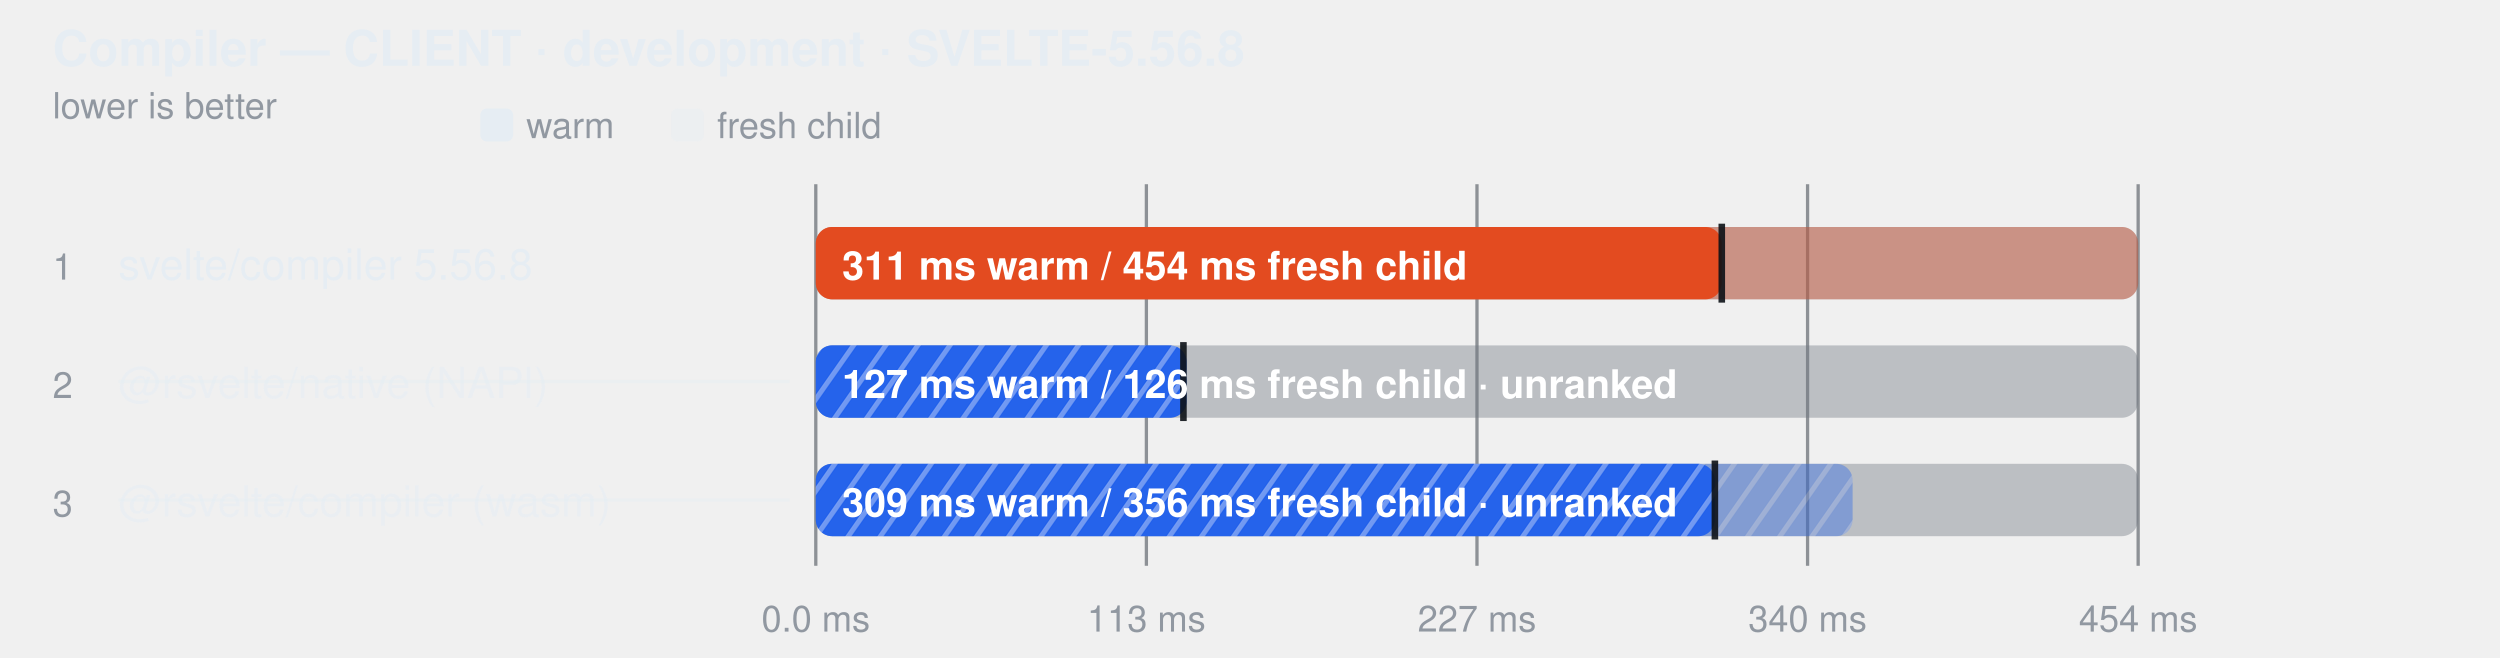
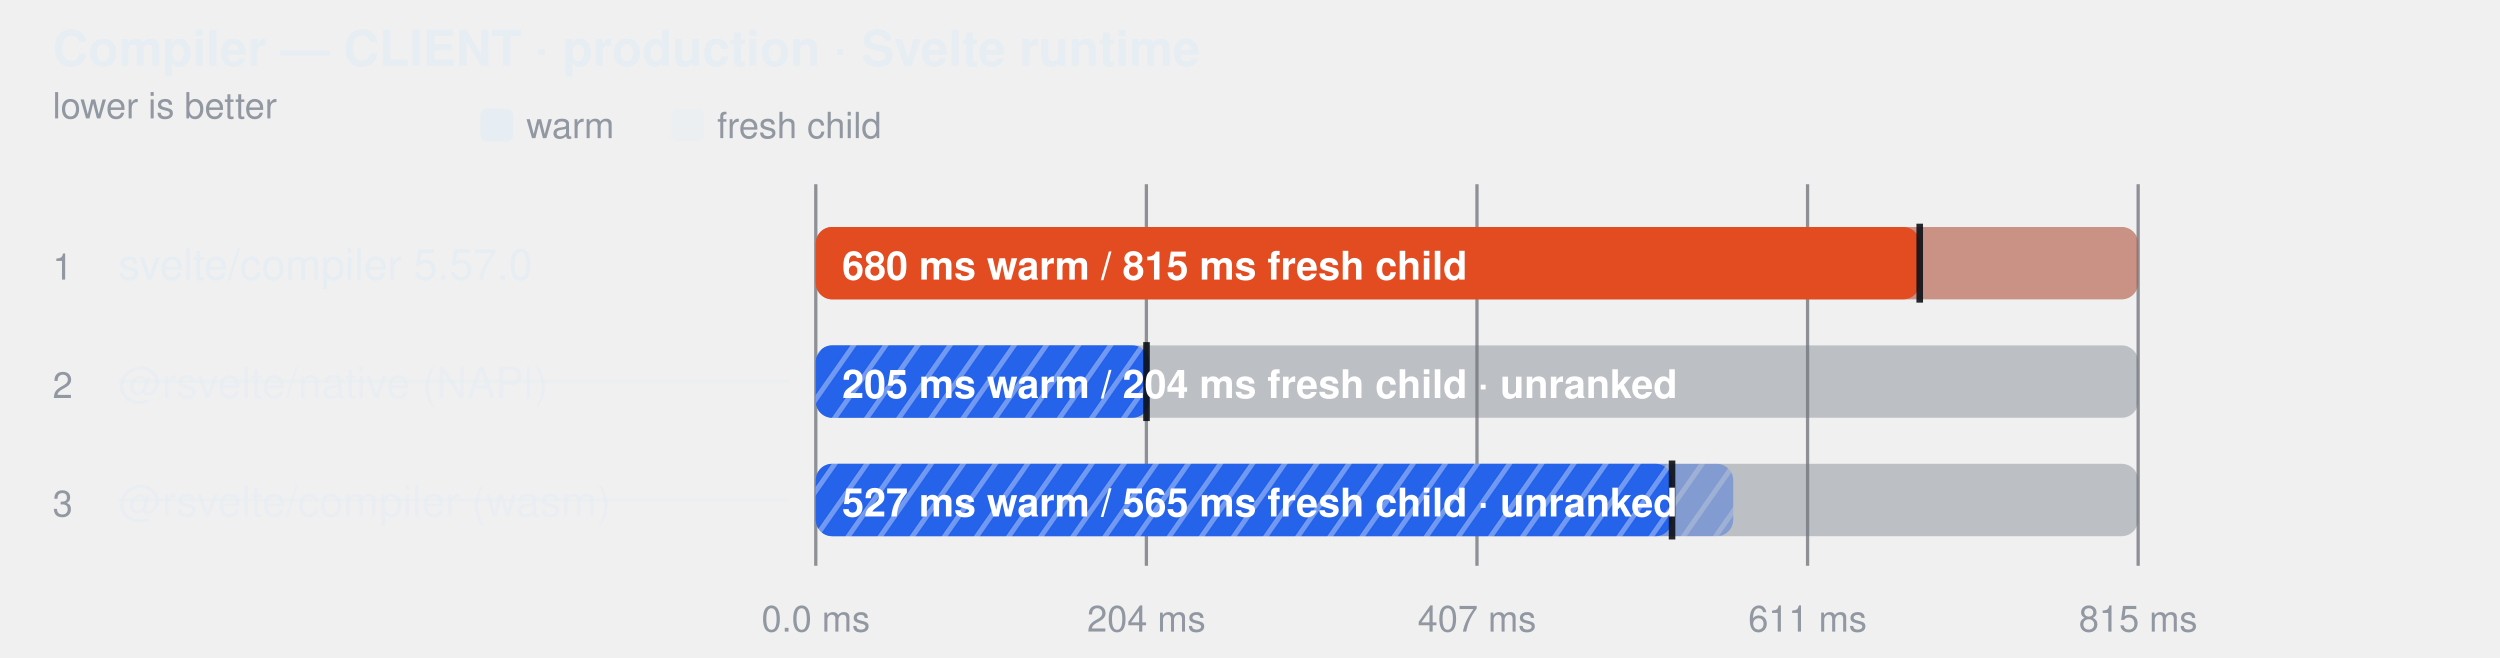
- <svg xmlns="http://www.w3.org/2000/svg" width="760" height="200" viewBox="0 0 760 200" role="img" aria-label="Compiler — CLIENT · development · SVELTE-5.56.8">
+ <svg xmlns="http://www.w3.org/2000/svg" width="760" height="200" viewBox="0 0 760 200" role="img" aria-label="Compiler — CLIENT · production · Svelte runtime">
  <style>
    text { font-family: -apple-system, BlinkMacSystemFont, "Segoe UI", Helvetica, Arial, sans-serif; }
  </style>
  <defs>
    <pattern id="hatch-1" width="8" height="8" patternUnits="userSpaceOnUse" patternTransform="rotate(35)">
      <rect width="8" height="8" fill="#2563eb" />
      <line x1="0" y1="0" x2="0" y2="8" stroke="#fff" stroke-width="3" opacity="0.35" />
    </pattern>
    <pattern id="hatch-2" width="8" height="8" patternUnits="userSpaceOnUse" patternTransform="rotate(35)">
      <rect width="8" height="8" fill="#2563eb" />
      <line x1="0" y1="0" x2="0" y2="8" stroke="#fff" stroke-width="3" opacity="0.35" />
    </pattern>
  </defs>
-   <text fill="#e6edf3" x="16" y="20" font-size="15" font-weight="600">Compiler — CLIENT · development · SVELTE-5.56.8</text>
+   <text fill="#e6edf3" x="16" y="20" font-size="15" font-weight="600">Compiler — CLIENT · production · Svelte runtime</text>
  <text fill="#9198a1" x="16" y="36" font-size="11">lower is better</text>
  <rect x="146" y="33" width="10" height="10" rx="2" fill="#e6edf3" />
  <text fill="#9198a1" x="160" y="42" font-size="11">warm</text>
  <rect x="204" y="33" width="10" height="10" rx="2" fill="#e6edf3" fill-opacity="0.38" />
  <text fill="#9198a1" x="218" y="42" font-size="11">fresh child</text>
  <line x1="248" y1="56" x2="248" y2="172" stroke="#3d444d" stroke-opacity="0.55" />
  <text fill="#9198a1" x="248" y="192" text-anchor="middle" font-size="11">0.0 ms</text>
  <line x1="348.5" y1="56" x2="348.5" y2="172" stroke="#3d444d" stroke-opacity="0.55" />
-   <text fill="#9198a1" x="348.5" y="192" text-anchor="middle" font-size="11">113 ms</text>
+   <text fill="#9198a1" x="348.5" y="192" text-anchor="middle" font-size="11">204 ms</text>
  <line x1="449" y1="56" x2="449" y2="172" stroke="#3d444d" stroke-opacity="0.55" />
-   <text fill="#9198a1" x="449" y="192" text-anchor="middle" font-size="11">227 ms</text>
+   <text fill="#9198a1" x="449" y="192" text-anchor="middle" font-size="11">407 ms</text>
  <line x1="549.5" y1="56" x2="549.5" y2="172" stroke="#3d444d" stroke-opacity="0.55" />
-   <text fill="#9198a1" x="549.5" y="192" text-anchor="middle" font-size="11">340 ms</text>
+   <text fill="#9198a1" x="549.5" y="192" text-anchor="middle" font-size="11">611 ms</text>
  <line x1="650" y1="56" x2="650" y2="172" stroke="#3d444d" stroke-opacity="0.55" />
-   <text fill="#9198a1" x="650" y="192" text-anchor="middle" font-size="11">454 ms</text>
+   <text fill="#9198a1" x="650" y="192" text-anchor="middle" font-size="11">815 ms</text>
  <text fill="#9198a1" x="16" y="85" font-size="11">1</text>
-   <text fill="#e6edf3" x="36" y="85" font-size="13">svelte/compiler 5.56.8</text>
+   <text fill="#e6edf3" x="36" y="85" font-size="13">svelte/compiler 5.57.0</text>
  <rect x="248" y="69" width="402" height="22" rx="5" fill="#6e768166" />
  <rect x="248" y="69" width="402.0" height="22" rx="5" fill="#e34b20" fill-opacity="0.38" />
-   <rect x="248" y="69" width="275.4" height="22" rx="5" fill="#e34b20" fill-opacity="1" />
-   <line x1="523.424" y1="68" x2="523.424" y2="92" stroke="#0d1117" stroke-width="2" stroke-opacity="0.9" />
-   <text fill="#ffffff" x="256" y="85" font-size="12" font-weight="600">311 ms warm / 454 ms fresh child</text>
+   <rect x="248" y="69" width="335.6" height="22" rx="5" fill="#e34b20" fill-opacity="1" />
+   <line x1="583.597" y1="68" x2="583.597" y2="92" stroke="#0d1117" stroke-width="2" stroke-opacity="0.9" />
+   <text fill="#ffffff" x="256" y="85" font-size="12" font-weight="600">680 ms warm / 815 ms fresh child</text>
  <text fill="#9198a1" x="16" y="121" font-size="11">2</text>
  <text fill="#e6edf3" x="36" y="121" font-size="13" fill-opacity="0.62">@rsvelte/native (NAPI)</text>
  <line x1="36" y1="116" x2="240" y2="116" stroke="#e6edf3" stroke-opacity="0.45" />
  <rect x="248" y="105" width="402" height="22" rx="5" fill="#6e768166" />
-   <rect x="248" y="105" width="112.7" height="22" rx="5" fill="url(#hatch-1)" fill-opacity="1" />
-   <rect x="248" y="105" width="111.8" height="22" rx="5" fill="url(#hatch-1)" fill-opacity="0.38" />
-   <line x1="359.761" y1="104" x2="359.761" y2="128" stroke="#0d1117" stroke-width="2" stroke-opacity="0.9" />
-   <text fill="#ffffff" x="256" y="121" font-size="12" font-weight="600">127 ms warm / 126 ms fresh child · unranked</text>
+   <rect x="248" y="105" width="101.3" height="22" rx="5" fill="url(#hatch-1)" fill-opacity="1" />
+   <rect x="248" y="105" width="100.5" height="22" rx="5" fill="url(#hatch-1)" fill-opacity="0.38" />
+   <line x1="348.538" y1="104" x2="348.538" y2="128" stroke="#0d1117" stroke-width="2" stroke-opacity="0.9" />
+   <text fill="#ffffff" x="256" y="121" font-size="12" font-weight="600">205 ms warm / 204 ms fresh child · unranked</text>
  <text fill="#9198a1" x="16" y="157" font-size="11">3</text>
  <text fill="#e6edf3" x="36" y="157" font-size="13" fill-opacity="0.62">@rsvelte/compiler (wasm)</text>
  <line x1="36" y1="152" x2="240" y2="152" stroke="#e6edf3" stroke-opacity="0.45" />
  <rect x="248" y="141" width="402" height="22" rx="5" fill="#6e768166" />
-   <rect x="248" y="141" width="315.2" height="22" rx="5" fill="url(#hatch-2)" fill-opacity="0.38" />
-   <rect x="248" y="141" width="273.3" height="22" rx="5" fill="url(#hatch-2)" fill-opacity="1" />
-   <line x1="521.328" y1="140" x2="521.328" y2="164" stroke="#0d1117" stroke-width="2" stroke-opacity="0.9" />
-   <text fill="#ffffff" x="256" y="157" font-size="12" font-weight="600">309 ms warm / 356 ms fresh child · unranked</text>
+   <rect x="248" y="141" width="278.9" height="22" rx="5" fill="url(#hatch-2)" fill-opacity="0.38" />
+   <rect x="248" y="141" width="260.3" height="22" rx="5" fill="url(#hatch-2)" fill-opacity="1" />
+   <line x1="508.3" y1="140" x2="508.3" y2="164" stroke="#0d1117" stroke-width="2" stroke-opacity="0.9" />
+   <text fill="#ffffff" x="256" y="157" font-size="12" font-weight="600">527 ms warm / 565 ms fresh child · unranked</text>
</svg>
